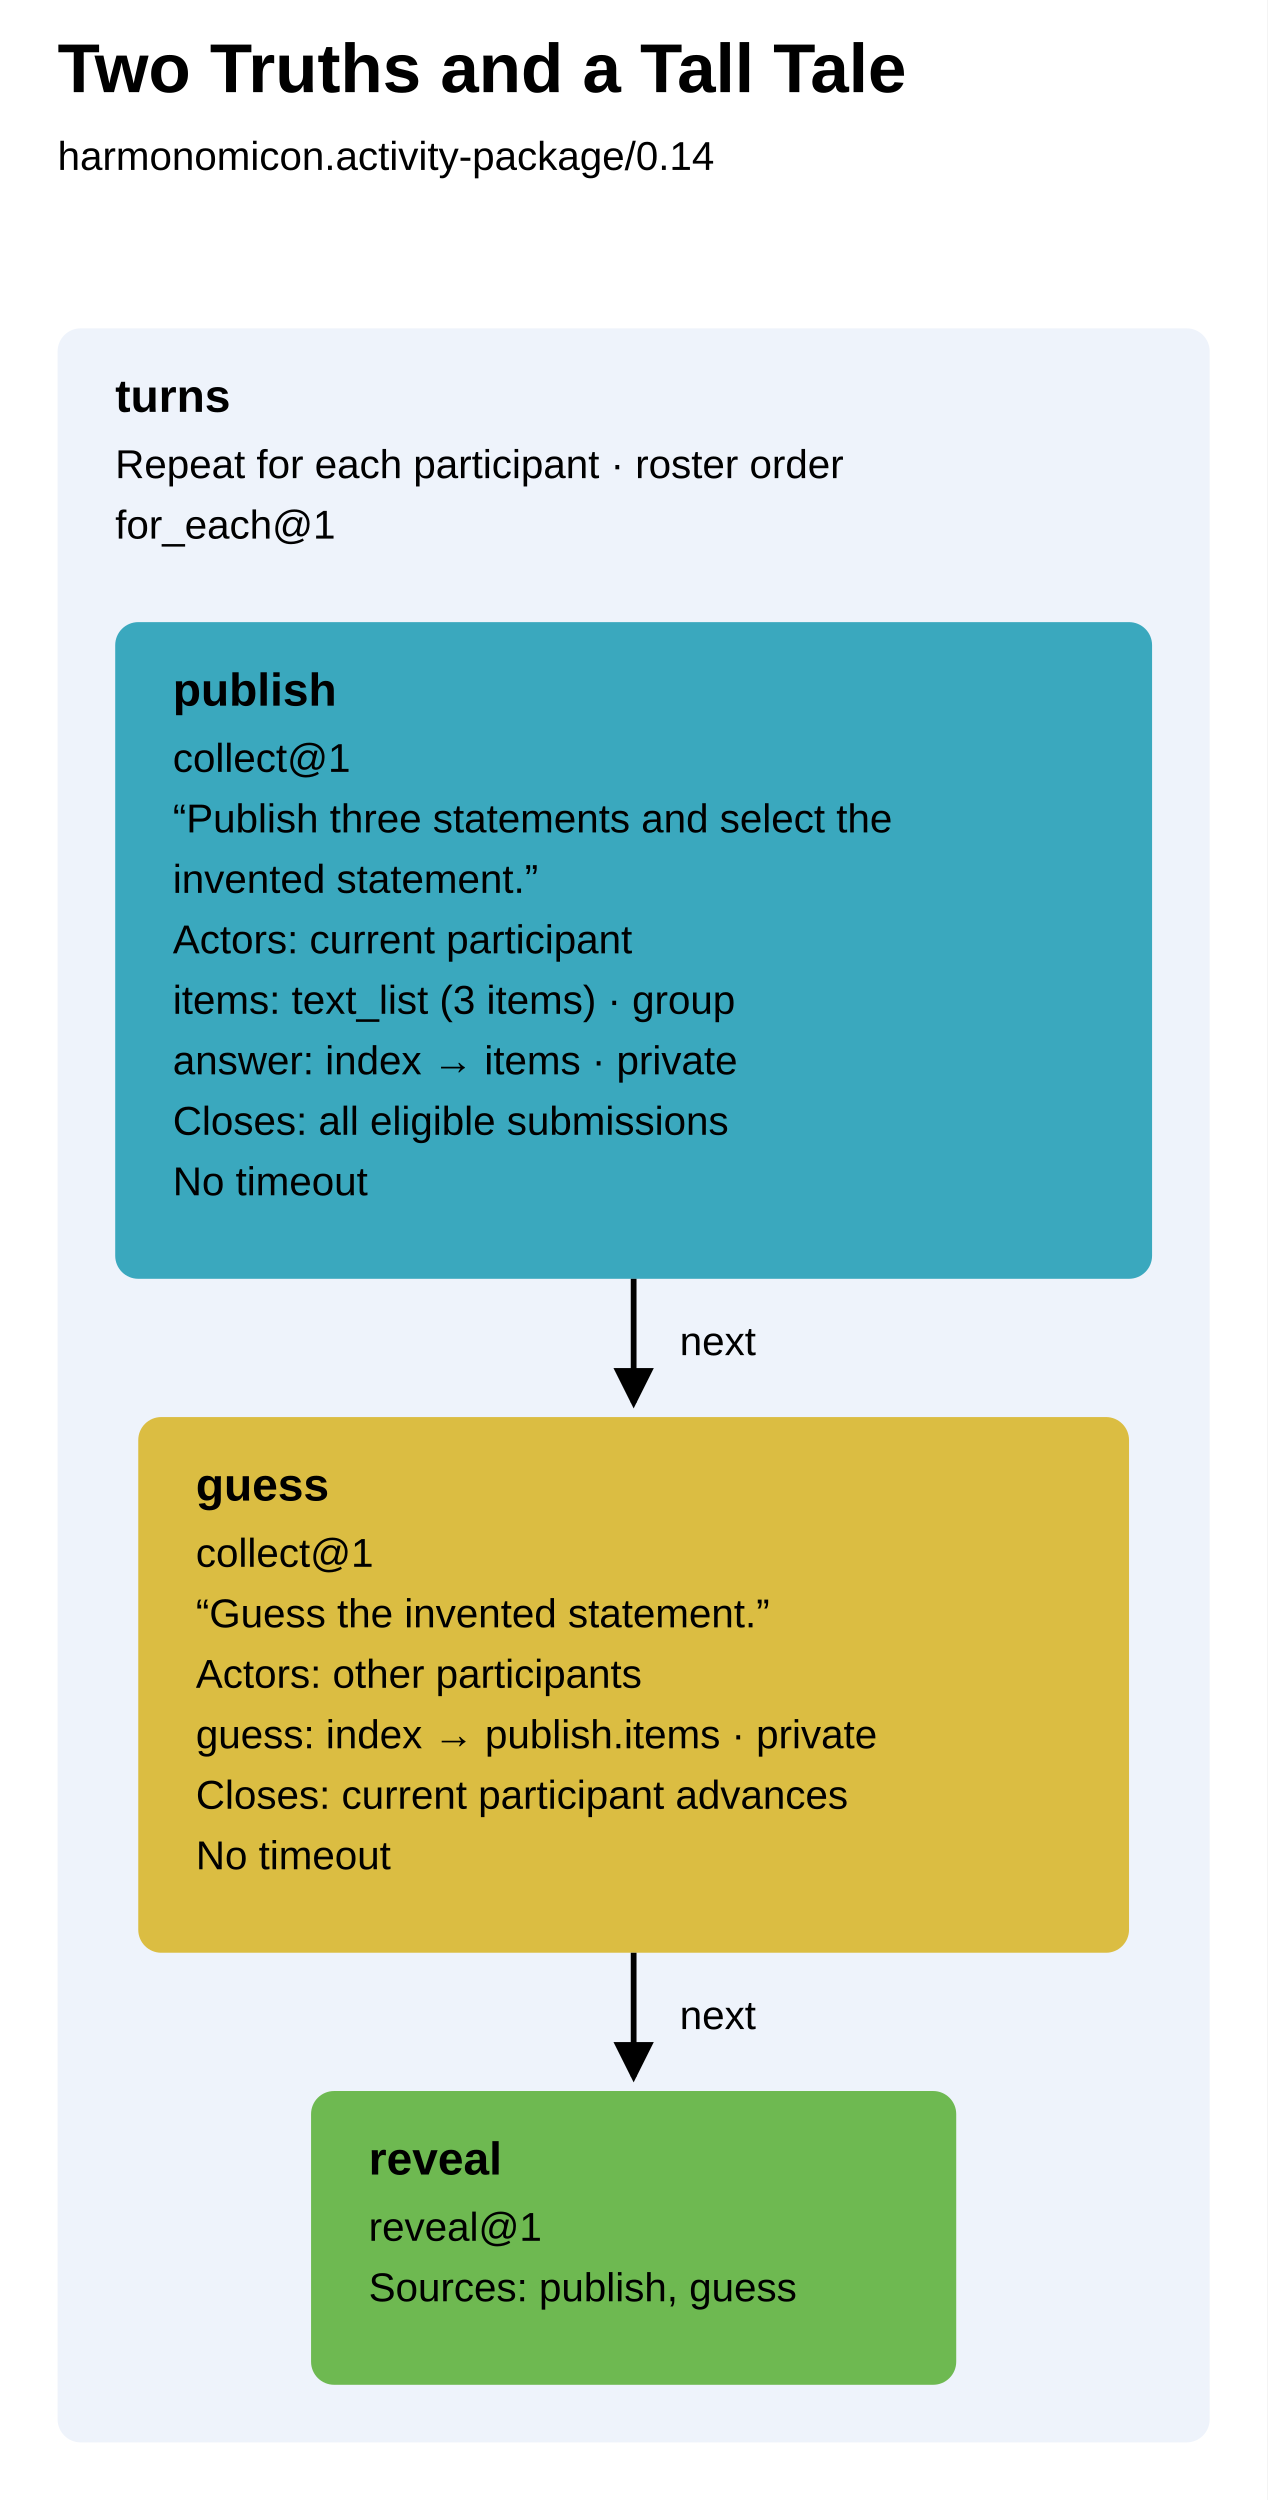
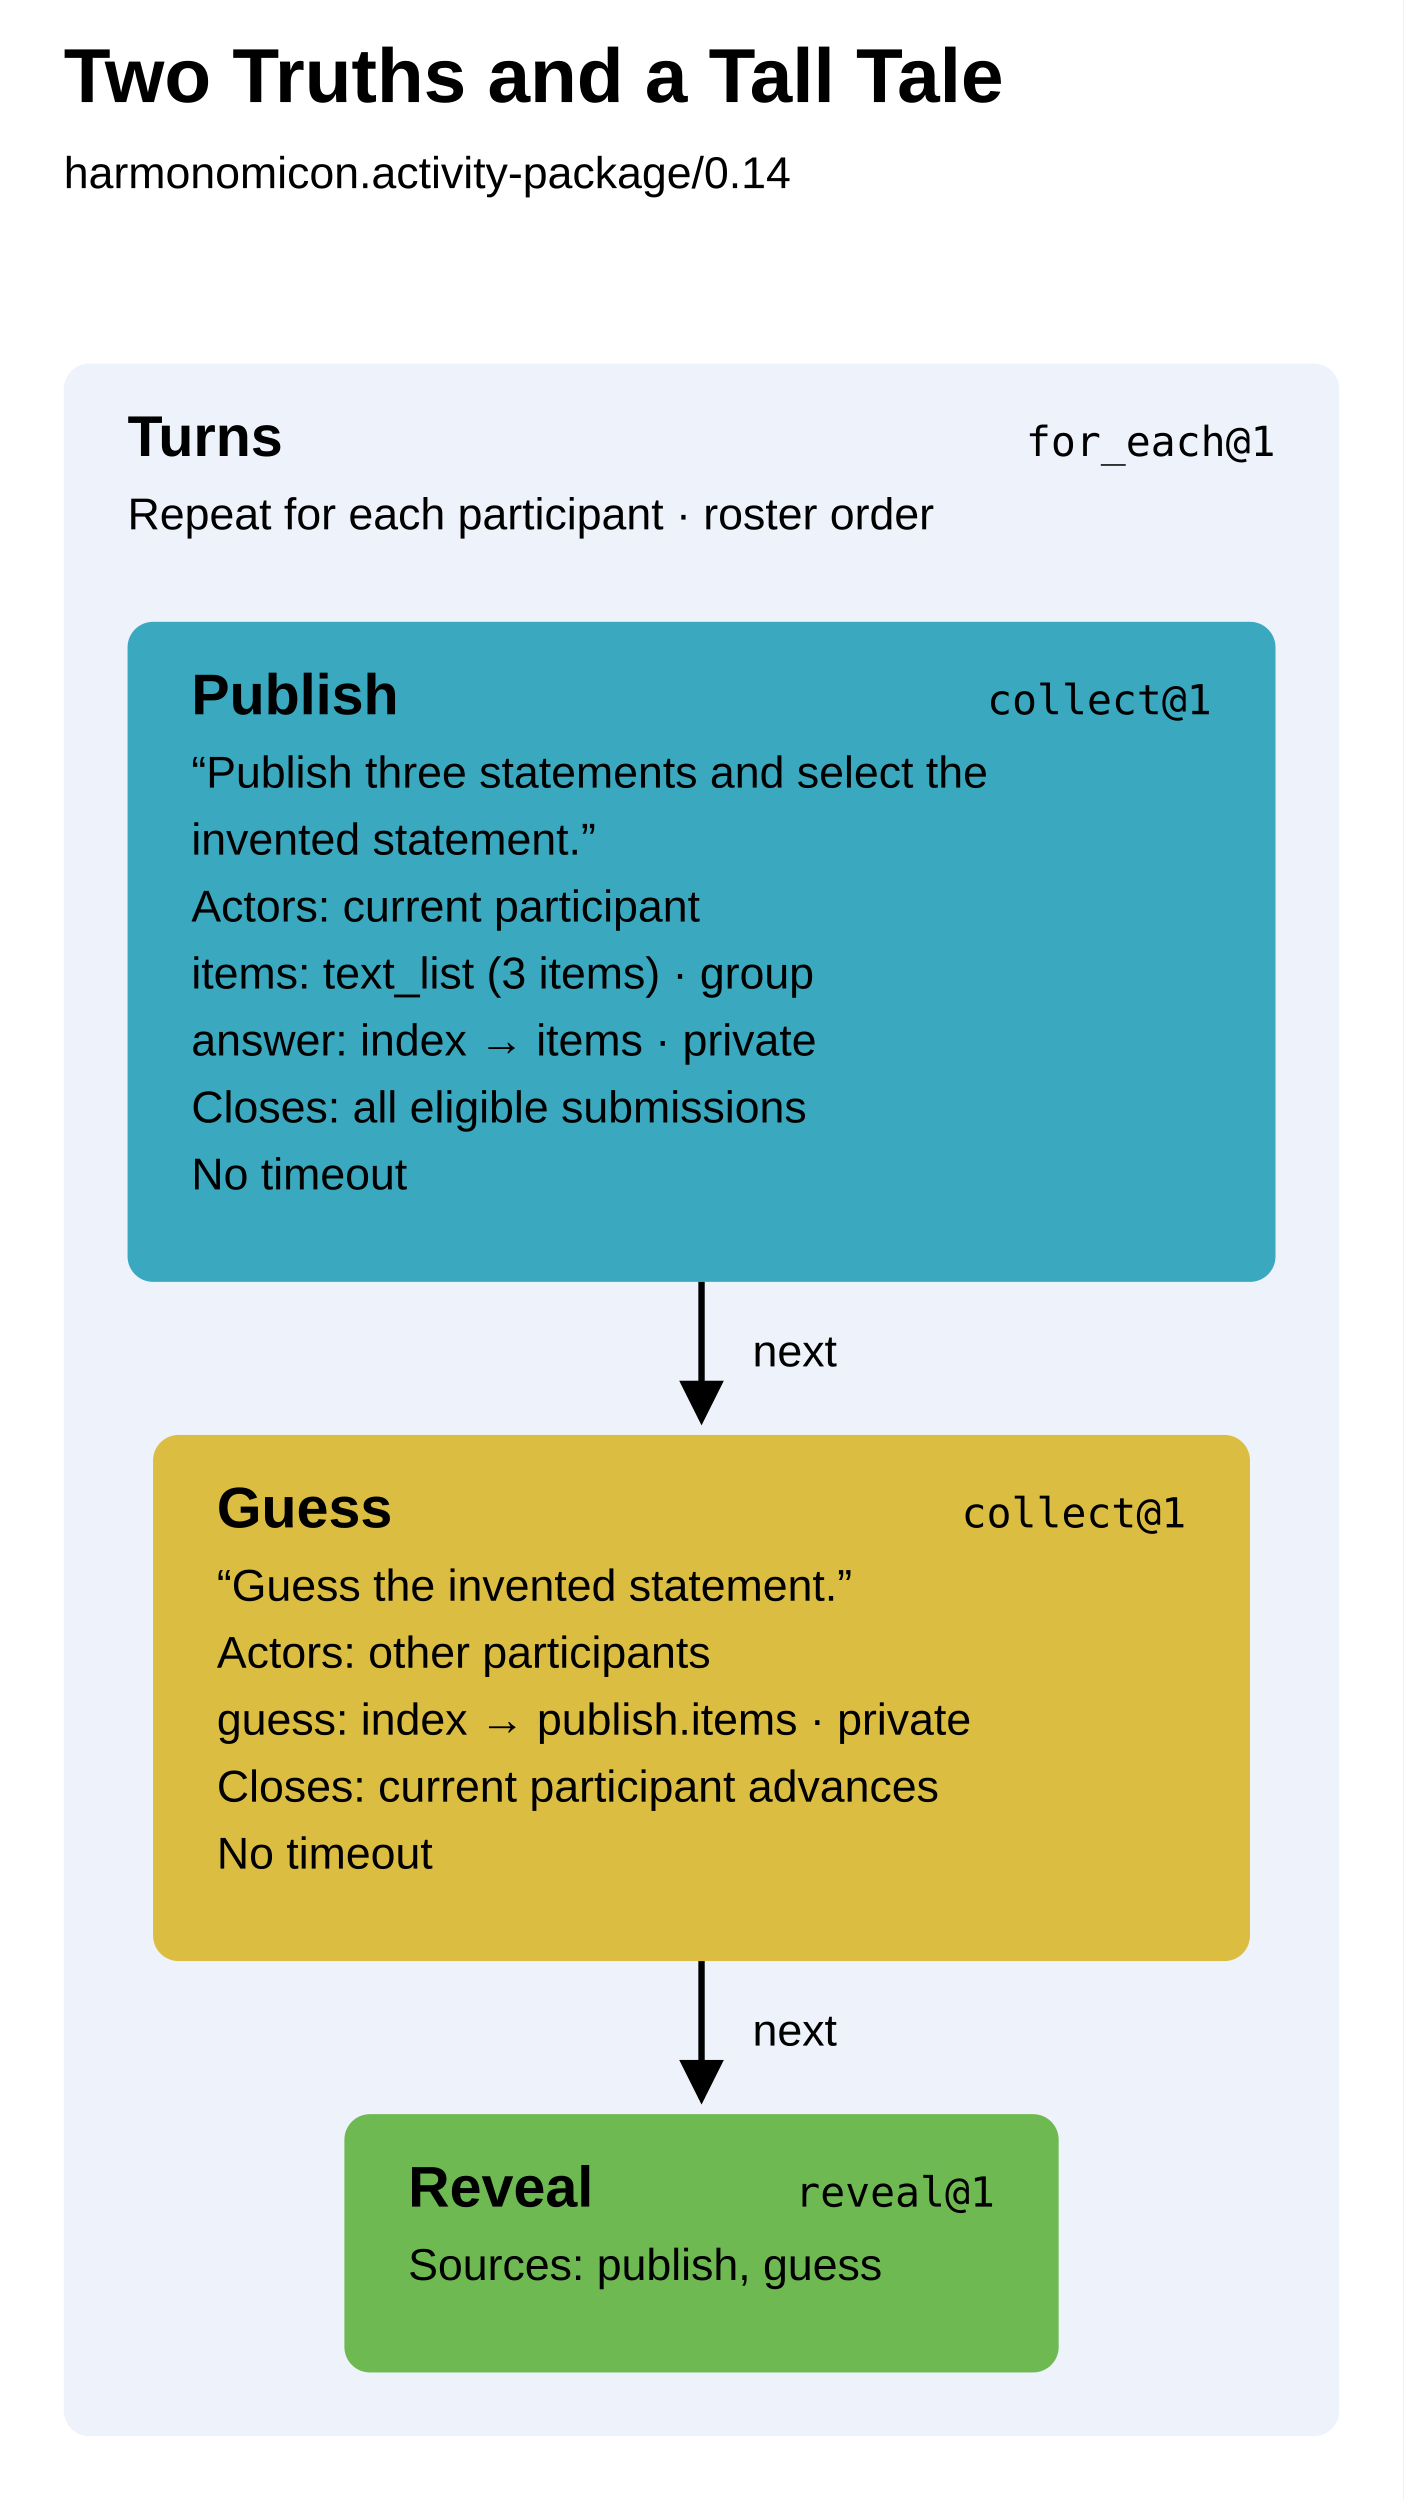
- <svg xmlns="http://www.w3.org/2000/svg" width="440" height="868" viewBox="0 0 440 868" aria-label="Two Truths and a Tall Tale runbook" style="font-family:Arial,sans-serif;fill:black">
+ <svg xmlns="http://www.w3.org/2000/svg" width="440" height="784" viewBox="0 0 440 784" aria-label="Two Truths and a Tall Tale runbook" style="font-family:Arial,sans-serif;fill:black">
  <defs>
    <marker id="arrow" markerWidth="7" markerHeight="7" refX="6" refY="3.5" orient="auto">
      <path d="M0 0L7 3.5L0 7" />
    </marker>
  </defs>
  <rect width="100%" height="100%" fill="white" />
  <text x="20" y="32" font-size="24" font-weight="700">Two Truths and a Tall Tale</text>
  <text x="20" y="59" font-size="14">harmonomicon.activity-package/0.14</text>
  <g data-step="turns" tabindex="0" role="button" aria-label="turns for_each@1">
-     <rect x="20" y="114" width="400" height="734" rx="8" fill="#eef3fb" />
-     <text x="40" y="143" font-weight="700" font-size="16">turns</text>
+     <rect x="20" y="114" width="400" height="650" rx="8" fill="#eef3fb" />
+     <text x="40" y="143" font-weight="700" font-size="18">Turns</text>
+     <text x="400" y="143" text-anchor="end" font-family="ui-monospace, SFMono-Regular, Menlo, Consolas, monospace" font-size="13">for_each@1</text>
    <text x="40" y="166" font-size="14">Repeat for each participant · roster order</text>
-     <text x="40" y="187" font-size="14">for_each@1</text>
  </g>
  <g data-step="publish" tabindex="0" role="button" aria-label="publish collect@1">
-     <rect x="40" y="216" width="360" height="228" rx="8" fill="#3aa8be" />
-     <text x="60" y="245" font-weight="700" font-size="16">publish</text>
-     <text x="60" y="268" font-size="14">collect@1</text>
-     <text x="60" y="289" font-size="14">“Publish three statements and select the</text>
-     <text x="60" y="310" font-size="14">invented statement.”</text>
-     <text x="60" y="331" font-size="14">Actors: current participant</text>
-     <text x="60" y="352" font-size="14">items: text_list (3 items) · group</text>
-     <text x="60" y="373" font-size="14">answer: index → items · private</text>
-     <text x="60" y="394" font-size="14">Closes: all eligible submissions</text>
-     <text x="60" y="415" font-size="14">No timeout</text>
+     <rect x="40" y="195" width="360" height="207" rx="8" fill="#3aa8be" />
+     <text x="60" y="224" font-weight="700" font-size="18">Publish</text>
+     <text x="380" y="224" text-anchor="end" font-family="ui-monospace, SFMono-Regular, Menlo, Consolas, monospace" font-size="13">collect@1</text>
+     <text x="60" y="247" font-size="14">“Publish three statements and select the</text>
+     <text x="60" y="268" font-size="14">invented statement.”</text>
+     <text x="60" y="289" font-size="14">Actors: current participant</text>
+     <text x="60" y="310" font-size="14">items: text_list (3 items) · group</text>
+     <text x="60" y="331" font-size="14">answer: index → items · private</text>
+     <text x="60" y="352" font-size="14">Closes: all eligible submissions</text>
+     <text x="60" y="373" font-size="14">No timeout</text>
  </g>
  <g data-step="guess" tabindex="0" role="button" aria-label="guess collect@1">
-     <rect x="48" y="492" width="344" height="186" rx="8" fill="#dbbd42" />
-     <text x="68" y="521" font-weight="700" font-size="16">guess</text>
-     <text x="68" y="544" font-size="14">collect@1</text>
-     <text x="68" y="565" font-size="14">“Guess the invented statement.”</text>
-     <text x="68" y="586" font-size="14">Actors: other participants</text>
-     <text x="68" y="607" font-size="14">guess: index → publish.items · private</text>
-     <text x="68" y="628" font-size="14">Closes: current participant advances</text>
-     <text x="68" y="649" font-size="14">No timeout</text>
+     <rect x="48" y="450" width="344" height="165" rx="8" fill="#dbbd42" />
+     <text x="68" y="479" font-weight="700" font-size="18">Guess</text>
+     <text x="372" y="479" text-anchor="end" font-family="ui-monospace, SFMono-Regular, Menlo, Consolas, monospace" font-size="13">collect@1</text>
+     <text x="68" y="502" font-size="14">“Guess the invented statement.”</text>
+     <text x="68" y="523" font-size="14">Actors: other participants</text>
+     <text x="68" y="544" font-size="14">guess: index → publish.items · private</text>
+     <text x="68" y="565" font-size="14">Closes: current participant advances</text>
+     <text x="68" y="586" font-size="14">No timeout</text>
  </g>
  <g data-step="reveal" tabindex="0" role="button" aria-label="reveal reveal@1">
-     <rect x="108" y="726" width="224" height="102" rx="8" fill="#6eb951" />
-     <text x="128" y="755" font-weight="700" font-size="16">reveal</text>
-     <text x="128" y="778" font-size="14">reveal@1</text>
-     <text x="128" y="799" font-size="14">Sources: publish, guess</text>
+     <rect x="108" y="663" width="224" height="81" rx="8" fill="#6eb951" />
+     <text x="128" y="692" font-weight="700" font-size="18">Reveal</text>
+     <text x="312" y="692" text-anchor="end" font-family="ui-monospace, SFMono-Regular, Menlo, Consolas, monospace" font-size="13">reveal@1</text>
+     <text x="128" y="715" font-size="14">Sources: publish, guess</text>
  </g>
-   <path d="M 220 444 L 220 487" fill="none" stroke="black" stroke-width="2" marker-end="url(#arrow)" />
-   <text x="236" y="470.5" font-size="14">next</text>
-   <path d="M 220 678 L 220 721" fill="none" stroke="black" stroke-width="2" marker-end="url(#arrow)" />
-   <text x="236" y="704.5" font-size="14">next</text>
+   <path d="M 220 402 L 220 445" fill="none" stroke="black" stroke-width="2" marker-end="url(#arrow)" />
+   <text x="236" y="428.5" font-size="14">next</text>
+   <path d="M 220 615 L 220 658" fill="none" stroke="black" stroke-width="2" marker-end="url(#arrow)" />
+   <text x="236" y="641.5" font-size="14">next</text>
</svg>
